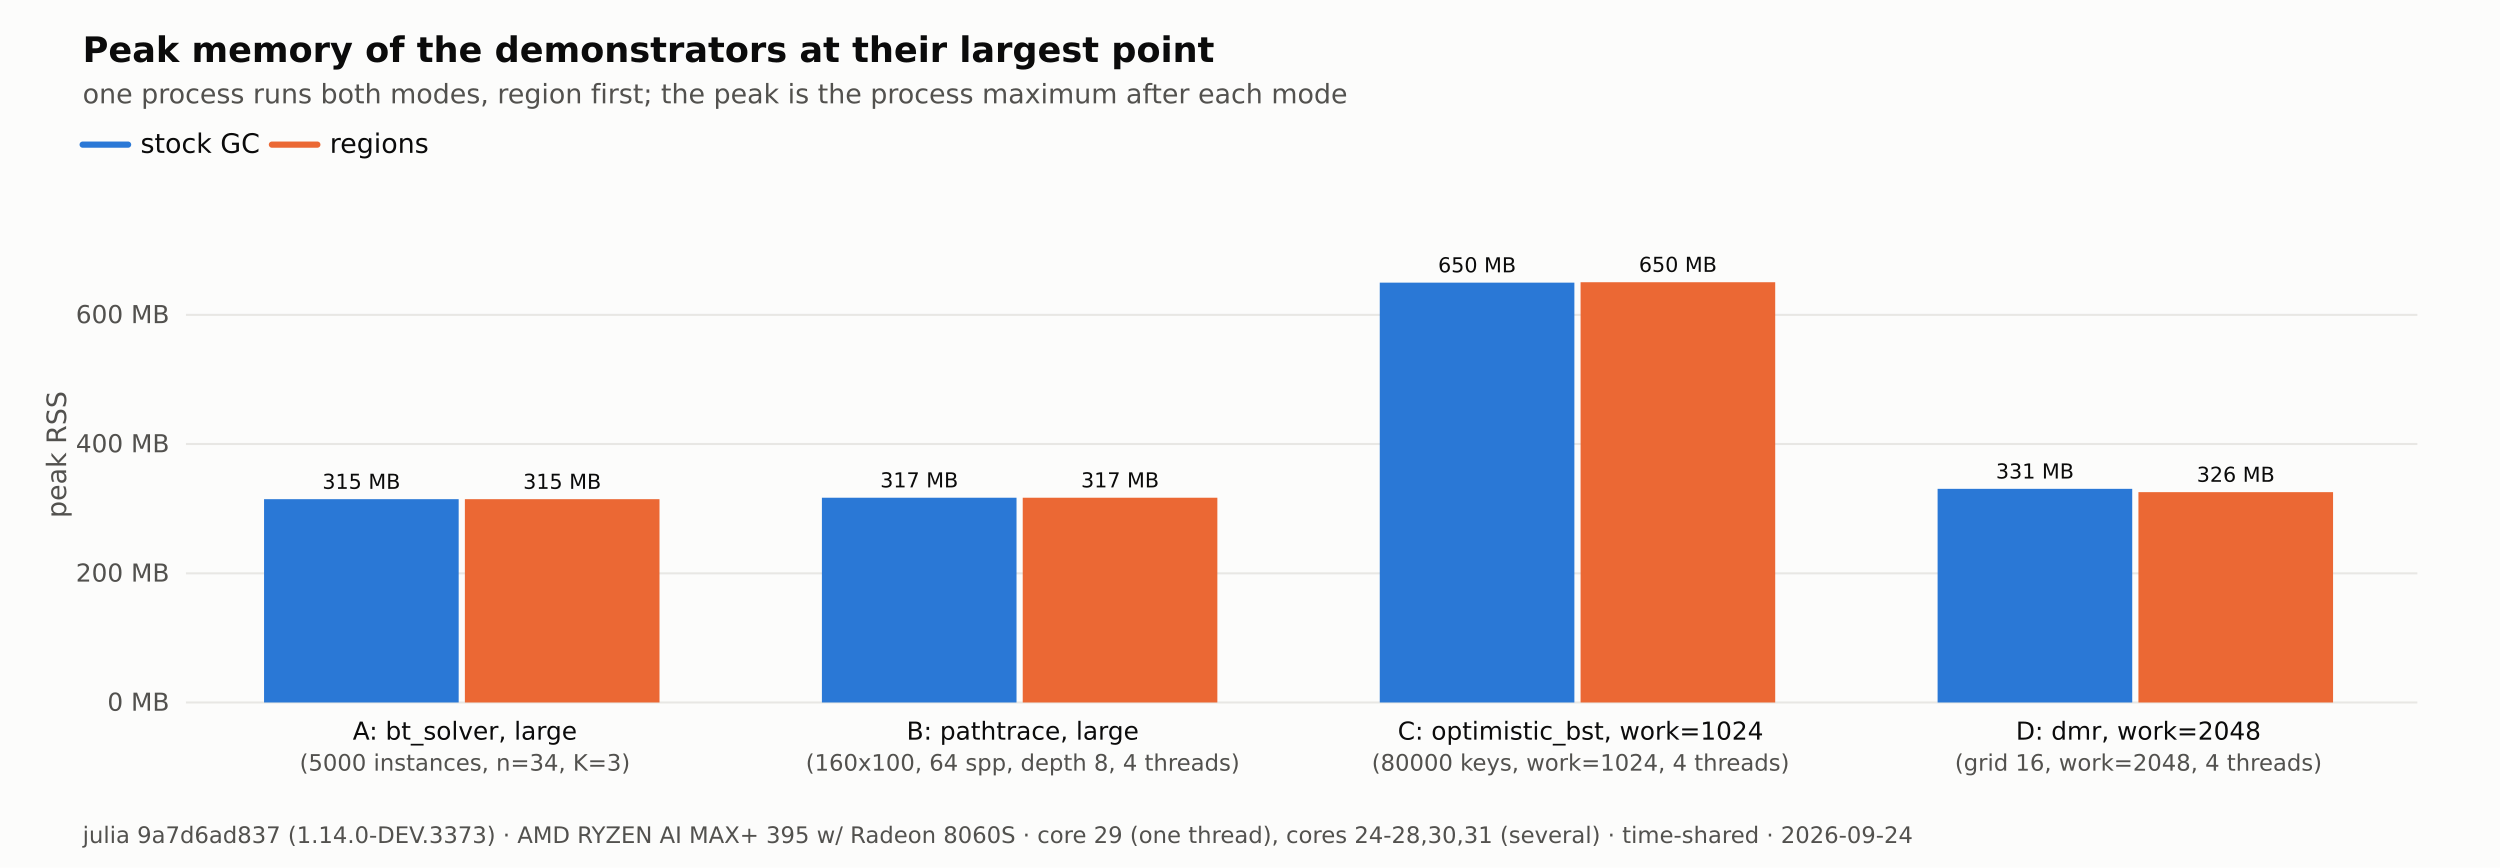
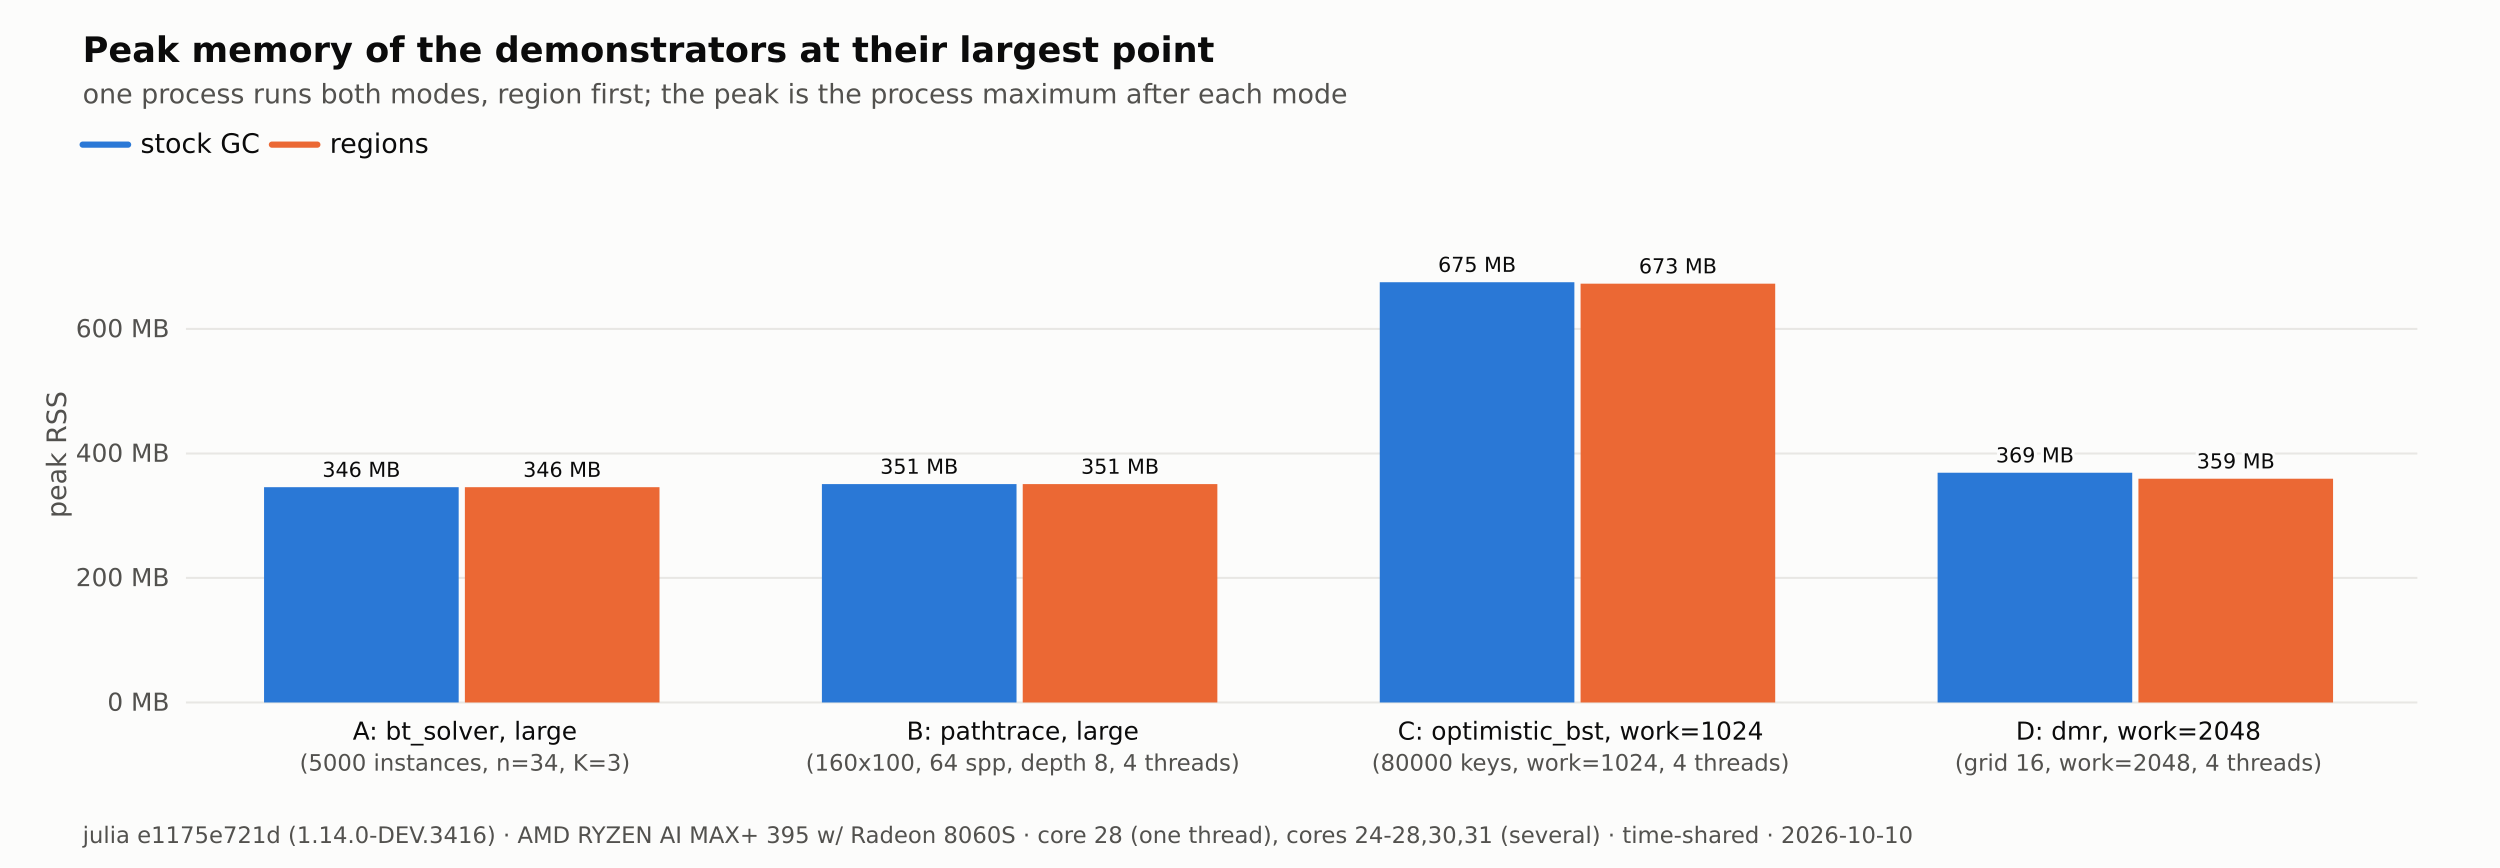
<svg xmlns="http://www.w3.org/2000/svg" viewBox="0 0 1210 420" font-size="13">
  <rect width="1210" height="420" fill="#fcfcfb" />
  <text x="40.0" y="30.0" font-family="DejaVu Sans, sans-serif" font-size="17" fill="#0b0b0b" text-anchor="start" font-weight="bold">Peak memory of the demonstrators at their largest point</text>
  <text x="40.0" y="50.0" font-family="DejaVu Sans, sans-serif" font-size="13" fill="#52514e" text-anchor="start">one process runs both modes, region first; the peak is the process maximum after each mode</text>
  <line x1="40" y1="70" x2="62" y2="70" stroke="#2a78d6" stroke-width="3" stroke-linecap="round" />
  <text x="68.0" y="74.0" font-family="DejaVu Sans, sans-serif" font-size="13" fill="#0b0b0b" text-anchor="start">stock GC</text>
  <line x1="131.6" y1="70" x2="153.6" y2="70" stroke="#eb6834" stroke-width="3" stroke-linecap="round" />
  <text x="159.6" y="74.0" font-family="DejaVu Sans, sans-serif" font-size="13" fill="#0b0b0b" text-anchor="start">regions</text>
  <line x1="90" y1="340.0" x2="1170" y2="340.0" stroke="#e8e7e4" stroke-width="1" />
  <text x="82.0" y="344.0" font-family="DejaVu Sans, sans-serif" font-size="12" fill="#52514e" text-anchor="end">0 MB</text>
-   <line x1="90" y1="277.5" x2="1170" y2="277.5" stroke="#e8e7e4" stroke-width="1" />
-   <text x="82.0" y="281.5" font-family="DejaVu Sans, sans-serif" font-size="12" fill="#52514e" text-anchor="end">200 MB</text>
-   <line x1="90" y1="214.9" x2="1170" y2="214.9" stroke="#e8e7e4" stroke-width="1" />
-   <text x="82.0" y="218.9" font-family="DejaVu Sans, sans-serif" font-size="12" fill="#52514e" text-anchor="end">400 MB</text>
-   <line x1="90" y1="152.4" x2="1170" y2="152.4" stroke="#e8e7e4" stroke-width="1" />
-   <text x="82.0" y="156.4" font-family="DejaVu Sans, sans-serif" font-size="12" fill="#52514e" text-anchor="end">600 MB</text>
-   <rect x="127.8" y="241.6" width="94.2" height="98.4" fill="#2a78d6" />
-   <text x="174.9" y="236.6" font-family="DejaVu Sans, sans-serif" font-size="10" fill="#0b0b0b" text-anchor="middle" paint-order="stroke" stroke="#fcfcfb" stroke-width="3" stroke-linejoin="round">315 MB</text>
-   <rect x="225.0" y="241.6" width="94.2" height="98.4" fill="#eb6834" />
-   <text x="272.1" y="236.6" font-family="DejaVu Sans, sans-serif" font-size="10" fill="#0b0b0b" text-anchor="middle" paint-order="stroke" stroke="#fcfcfb" stroke-width="3" stroke-linejoin="round">315 MB</text>
+   <line x1="90" y1="279.7" x2="1170" y2="279.7" stroke="#e8e7e4" stroke-width="1" />
+   <text x="82.0" y="283.7" font-family="DejaVu Sans, sans-serif" font-size="12" fill="#52514e" text-anchor="end">200 MB</text>
+   <line x1="90" y1="219.5" x2="1170" y2="219.5" stroke="#e8e7e4" stroke-width="1" />
+   <text x="82.0" y="223.5" font-family="DejaVu Sans, sans-serif" font-size="12" fill="#52514e" text-anchor="end">400 MB</text>
+   <line x1="90" y1="159.2" x2="1170" y2="159.2" stroke="#e8e7e4" stroke-width="1" />
+   <text x="82.0" y="163.2" font-family="DejaVu Sans, sans-serif" font-size="12" fill="#52514e" text-anchor="end">600 MB</text>
+   <rect x="127.8" y="235.8" width="94.2" height="104.2" fill="#2a78d6" />
+   <text x="174.9" y="230.8" font-family="DejaVu Sans, sans-serif" font-size="10" fill="#0b0b0b" text-anchor="middle" paint-order="stroke" stroke="#fcfcfb" stroke-width="3" stroke-linejoin="round">346 MB</text>
+   <rect x="225.0" y="235.8" width="94.2" height="104.2" fill="#eb6834" />
+   <text x="272.1" y="230.8" font-family="DejaVu Sans, sans-serif" font-size="10" fill="#0b0b0b" text-anchor="middle" paint-order="stroke" stroke="#fcfcfb" stroke-width="3" stroke-linejoin="round">346 MB</text>
  <text x="225.0" y="358.0" font-family="DejaVu Sans, sans-serif" font-size="12" fill="#0b0b0b" text-anchor="middle">A: bt_solver, large</text>
  <text x="225.0" y="373.0" font-family="DejaVu Sans, sans-serif" font-size="11" fill="#52514e" text-anchor="middle">(5000 instances, n=34, K=3)</text>
-   <rect x="397.8" y="240.9" width="94.2" height="99.1" fill="#2a78d6" />
-   <text x="444.9" y="235.9" font-family="DejaVu Sans, sans-serif" font-size="10" fill="#0b0b0b" text-anchor="middle" paint-order="stroke" stroke="#fcfcfb" stroke-width="3" stroke-linejoin="round">317 MB</text>
-   <rect x="495.0" y="240.9" width="94.2" height="99.1" fill="#eb6834" />
-   <text x="542.1" y="235.9" font-family="DejaVu Sans, sans-serif" font-size="10" fill="#0b0b0b" text-anchor="middle" paint-order="stroke" stroke="#fcfcfb" stroke-width="3" stroke-linejoin="round">317 MB</text>
+   <rect x="397.8" y="234.3" width="94.2" height="105.7" fill="#2a78d6" />
+   <text x="444.9" y="229.3" font-family="DejaVu Sans, sans-serif" font-size="10" fill="#0b0b0b" text-anchor="middle" paint-order="stroke" stroke="#fcfcfb" stroke-width="3" stroke-linejoin="round">351 MB</text>
+   <rect x="495.0" y="234.3" width="94.2" height="105.7" fill="#eb6834" />
+   <text x="542.1" y="229.3" font-family="DejaVu Sans, sans-serif" font-size="10" fill="#0b0b0b" text-anchor="middle" paint-order="stroke" stroke="#fcfcfb" stroke-width="3" stroke-linejoin="round">351 MB</text>
  <text x="495.0" y="358.0" font-family="DejaVu Sans, sans-serif" font-size="12" fill="#0b0b0b" text-anchor="middle">B: pathtrace, large</text>
  <text x="495.0" y="373.0" font-family="DejaVu Sans, sans-serif" font-size="11" fill="#52514e" text-anchor="middle">(160x100, 64 spp, depth 8, 4 threads)</text>
-   <rect x="667.8" y="136.8" width="94.2" height="203.2" fill="#2a78d6" />
-   <text x="714.9" y="131.8" font-family="DejaVu Sans, sans-serif" font-size="10" fill="#0b0b0b" text-anchor="middle" paint-order="stroke" stroke="#fcfcfb" stroke-width="3" stroke-linejoin="round">650 MB</text>
-   <rect x="765.0" y="136.6" width="94.2" height="203.4" fill="#eb6834" />
-   <text x="812.1" y="131.6" font-family="DejaVu Sans, sans-serif" font-size="10" fill="#0b0b0b" text-anchor="middle" paint-order="stroke" stroke="#fcfcfb" stroke-width="3" stroke-linejoin="round">650 MB</text>
+   <rect x="667.8" y="136.6" width="94.2" height="203.4" fill="#2a78d6" />
+   <text x="714.9" y="131.6" font-family="DejaVu Sans, sans-serif" font-size="10" fill="#0b0b0b" text-anchor="middle" paint-order="stroke" stroke="#fcfcfb" stroke-width="3" stroke-linejoin="round">675 MB</text>
+   <rect x="765.0" y="137.3" width="94.2" height="202.7" fill="#eb6834" />
+   <text x="812.1" y="132.3" font-family="DejaVu Sans, sans-serif" font-size="10" fill="#0b0b0b" text-anchor="middle" paint-order="stroke" stroke="#fcfcfb" stroke-width="3" stroke-linejoin="round">673 MB</text>
  <text x="765.0" y="358.0" font-family="DejaVu Sans, sans-serif" font-size="12" fill="#0b0b0b" text-anchor="middle">C: optimistic_bst, work=1024</text>
  <text x="765.0" y="373.0" font-family="DejaVu Sans, sans-serif" font-size="11" fill="#52514e" text-anchor="middle">(80000 keys, work=1024, 4 threads)</text>
-   <rect x="937.8" y="236.6" width="94.2" height="103.4" fill="#2a78d6" />
-   <text x="984.9" y="231.6" font-family="DejaVu Sans, sans-serif" font-size="10" fill="#0b0b0b" text-anchor="middle" paint-order="stroke" stroke="#fcfcfb" stroke-width="3" stroke-linejoin="round">331 MB</text>
-   <rect x="1035.0" y="238.2" width="94.2" height="101.8" fill="#eb6834" />
-   <text x="1082.1" y="233.2" font-family="DejaVu Sans, sans-serif" font-size="10" fill="#0b0b0b" text-anchor="middle" paint-order="stroke" stroke="#fcfcfb" stroke-width="3" stroke-linejoin="round">326 MB</text>
+   <rect x="937.8" y="228.8" width="94.2" height="111.2" fill="#2a78d6" />
+   <text x="984.9" y="223.8" font-family="DejaVu Sans, sans-serif" font-size="10" fill="#0b0b0b" text-anchor="middle" paint-order="stroke" stroke="#fcfcfb" stroke-width="3" stroke-linejoin="round">369 MB</text>
+   <rect x="1035.0" y="231.7" width="94.2" height="108.3" fill="#eb6834" />
+   <text x="1082.1" y="226.7" font-family="DejaVu Sans, sans-serif" font-size="10" fill="#0b0b0b" text-anchor="middle" paint-order="stroke" stroke="#fcfcfb" stroke-width="3" stroke-linejoin="round">359 MB</text>
  <text x="1035.0" y="358.0" font-family="DejaVu Sans, sans-serif" font-size="12" fill="#0b0b0b" text-anchor="middle">D: dmr, work=2048</text>
  <text x="1035.0" y="373.0" font-family="DejaVu Sans, sans-serif" font-size="11" fill="#52514e" text-anchor="middle">(grid 16, work=2048, 4 threads)</text>
  <text x="32.0" y="220.0" font-family="DejaVu Sans, sans-serif" font-size="13" fill="#52514e" text-anchor="middle" transform="rotate(-90 32 220.0)">peak RSS</text>
-   <text x="40.0" y="408.0" font-family="DejaVu Sans, sans-serif" font-size="11" fill="#52514e" text-anchor="start">julia 9a7d6ad837 (1.14.0-DEV.3373) · AMD RYZEN AI MAX+ 395 w/ Radeon 8060S · core 29 (one thread), cores 24-28,30,31 (several) · time-shared · 2026-09-24</text>
+   <text x="40.0" y="408.0" font-family="DejaVu Sans, sans-serif" font-size="11" fill="#52514e" text-anchor="start">julia e1175e721d (1.14.0-DEV.3416) · AMD RYZEN AI MAX+ 395 w/ Radeon 8060S · core 28 (one thread), cores 24-28,30,31 (several) · time-shared · 2026-10-10</text>
</svg>
